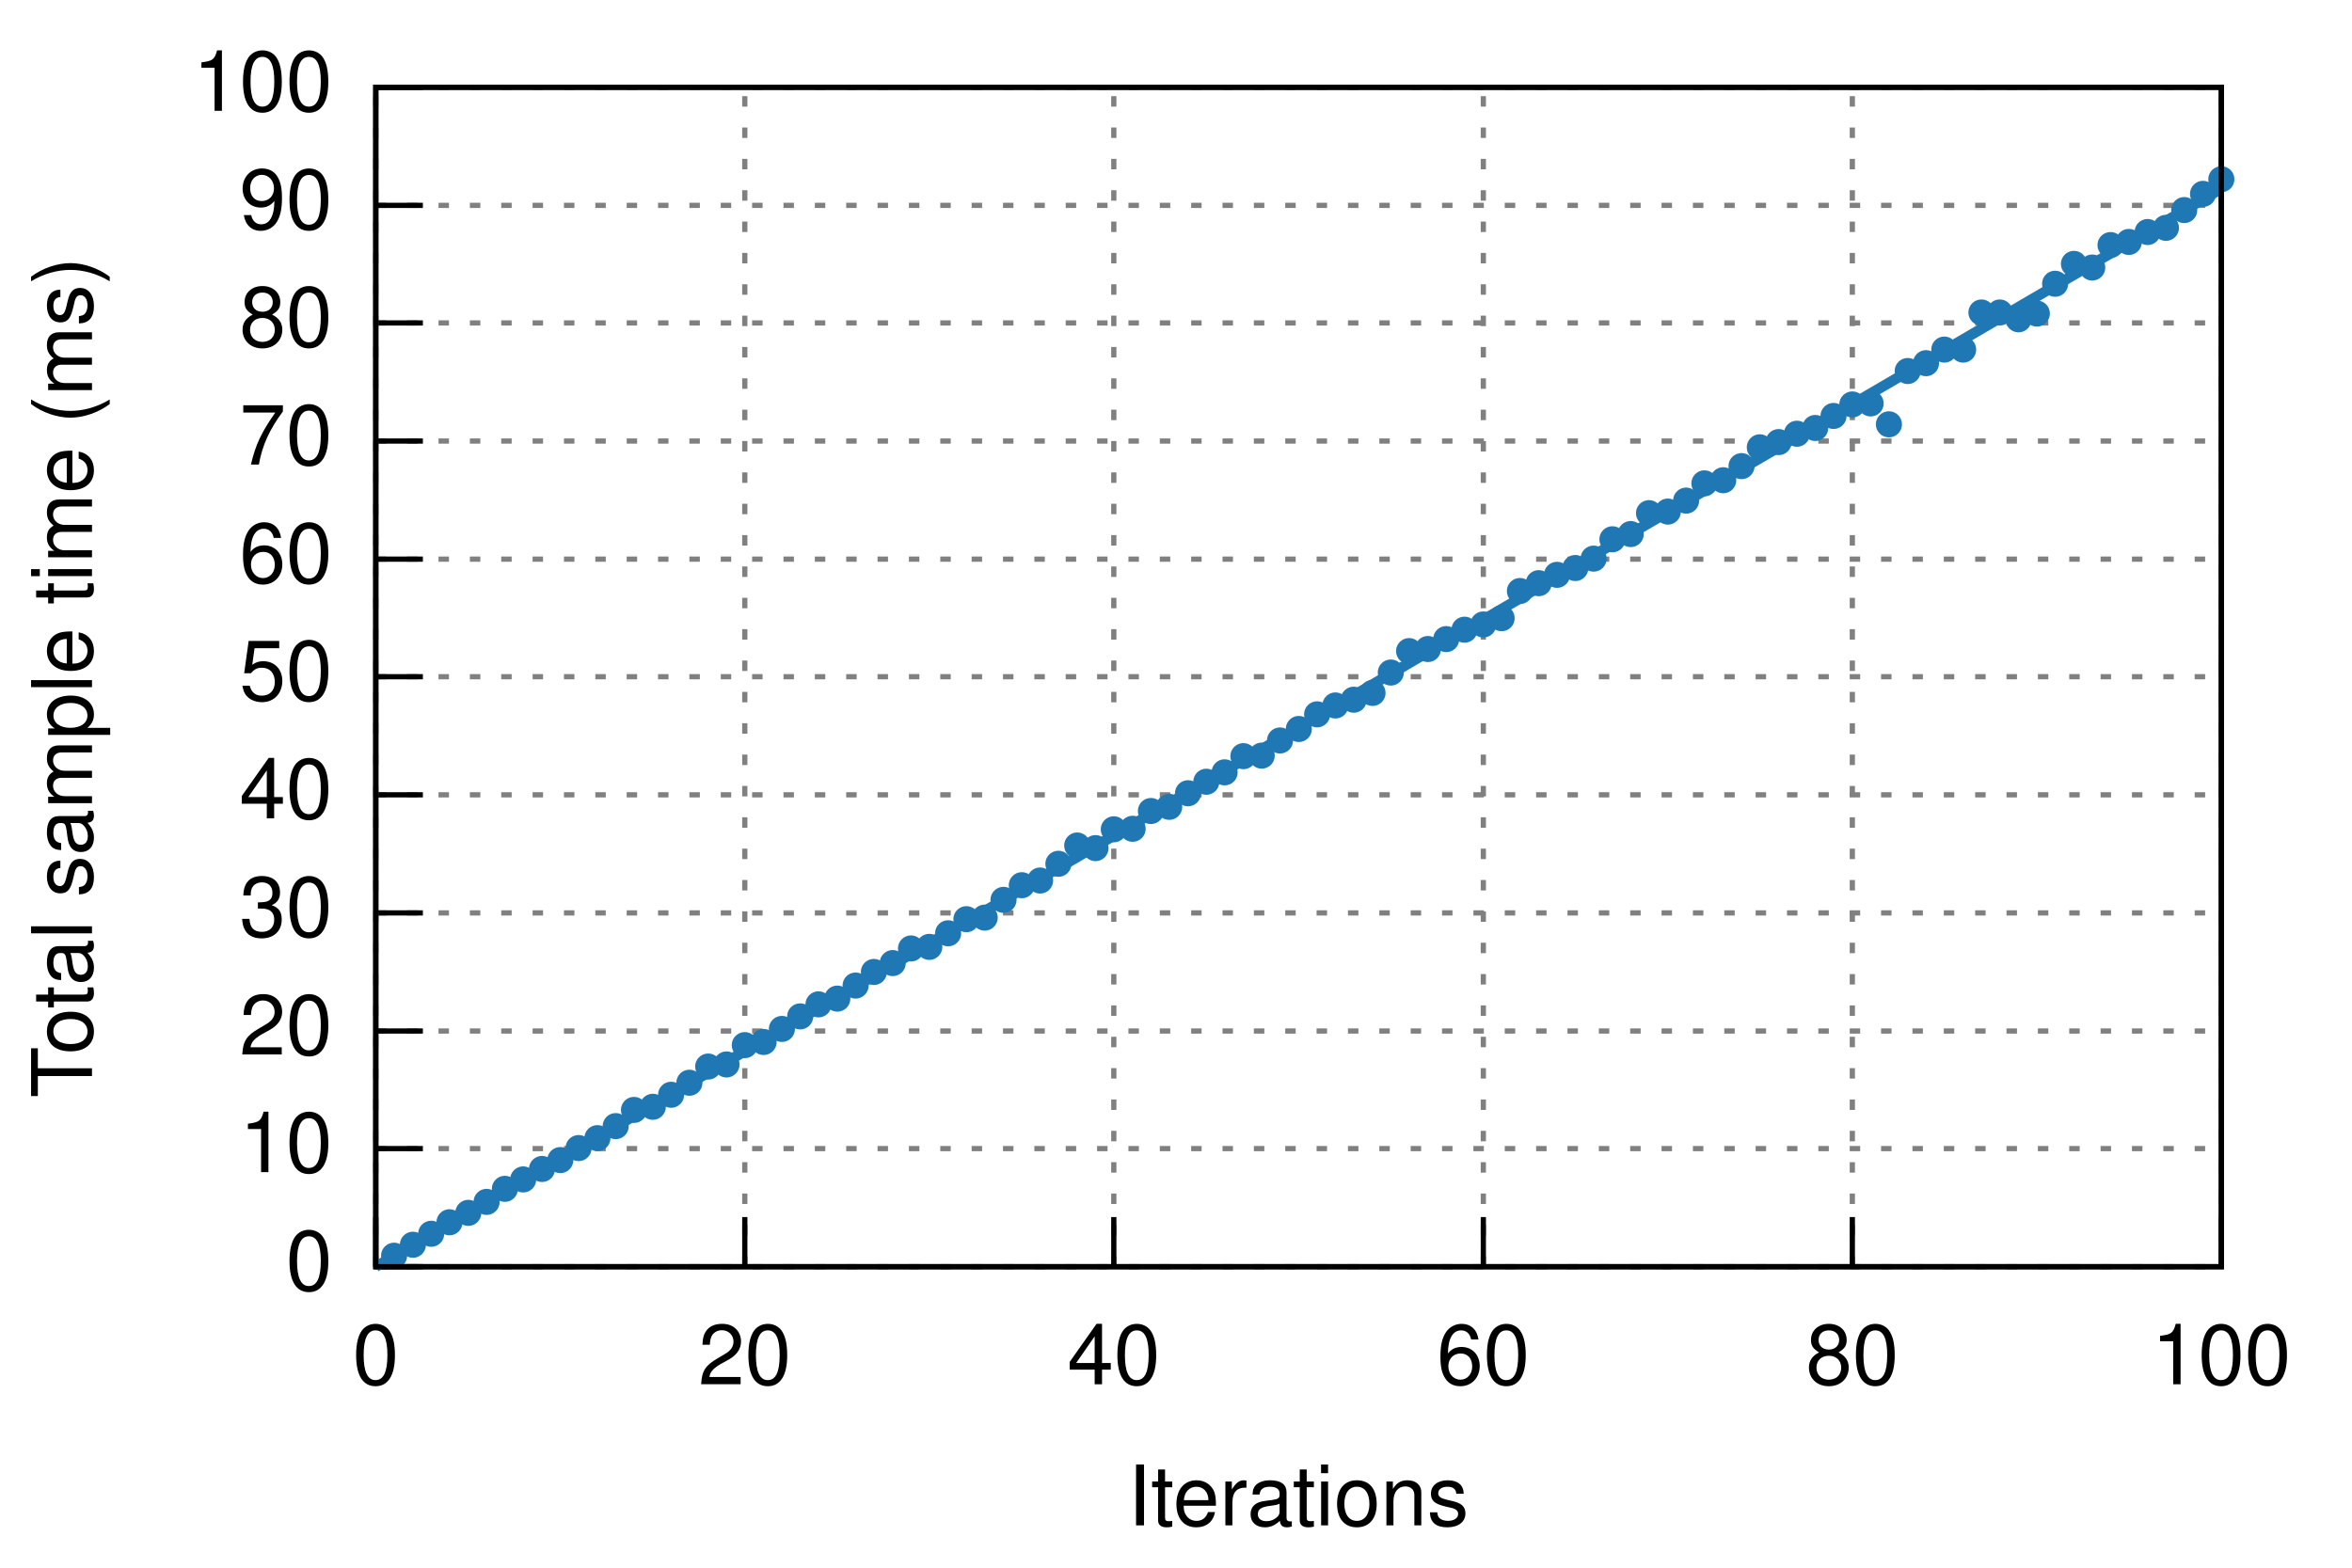
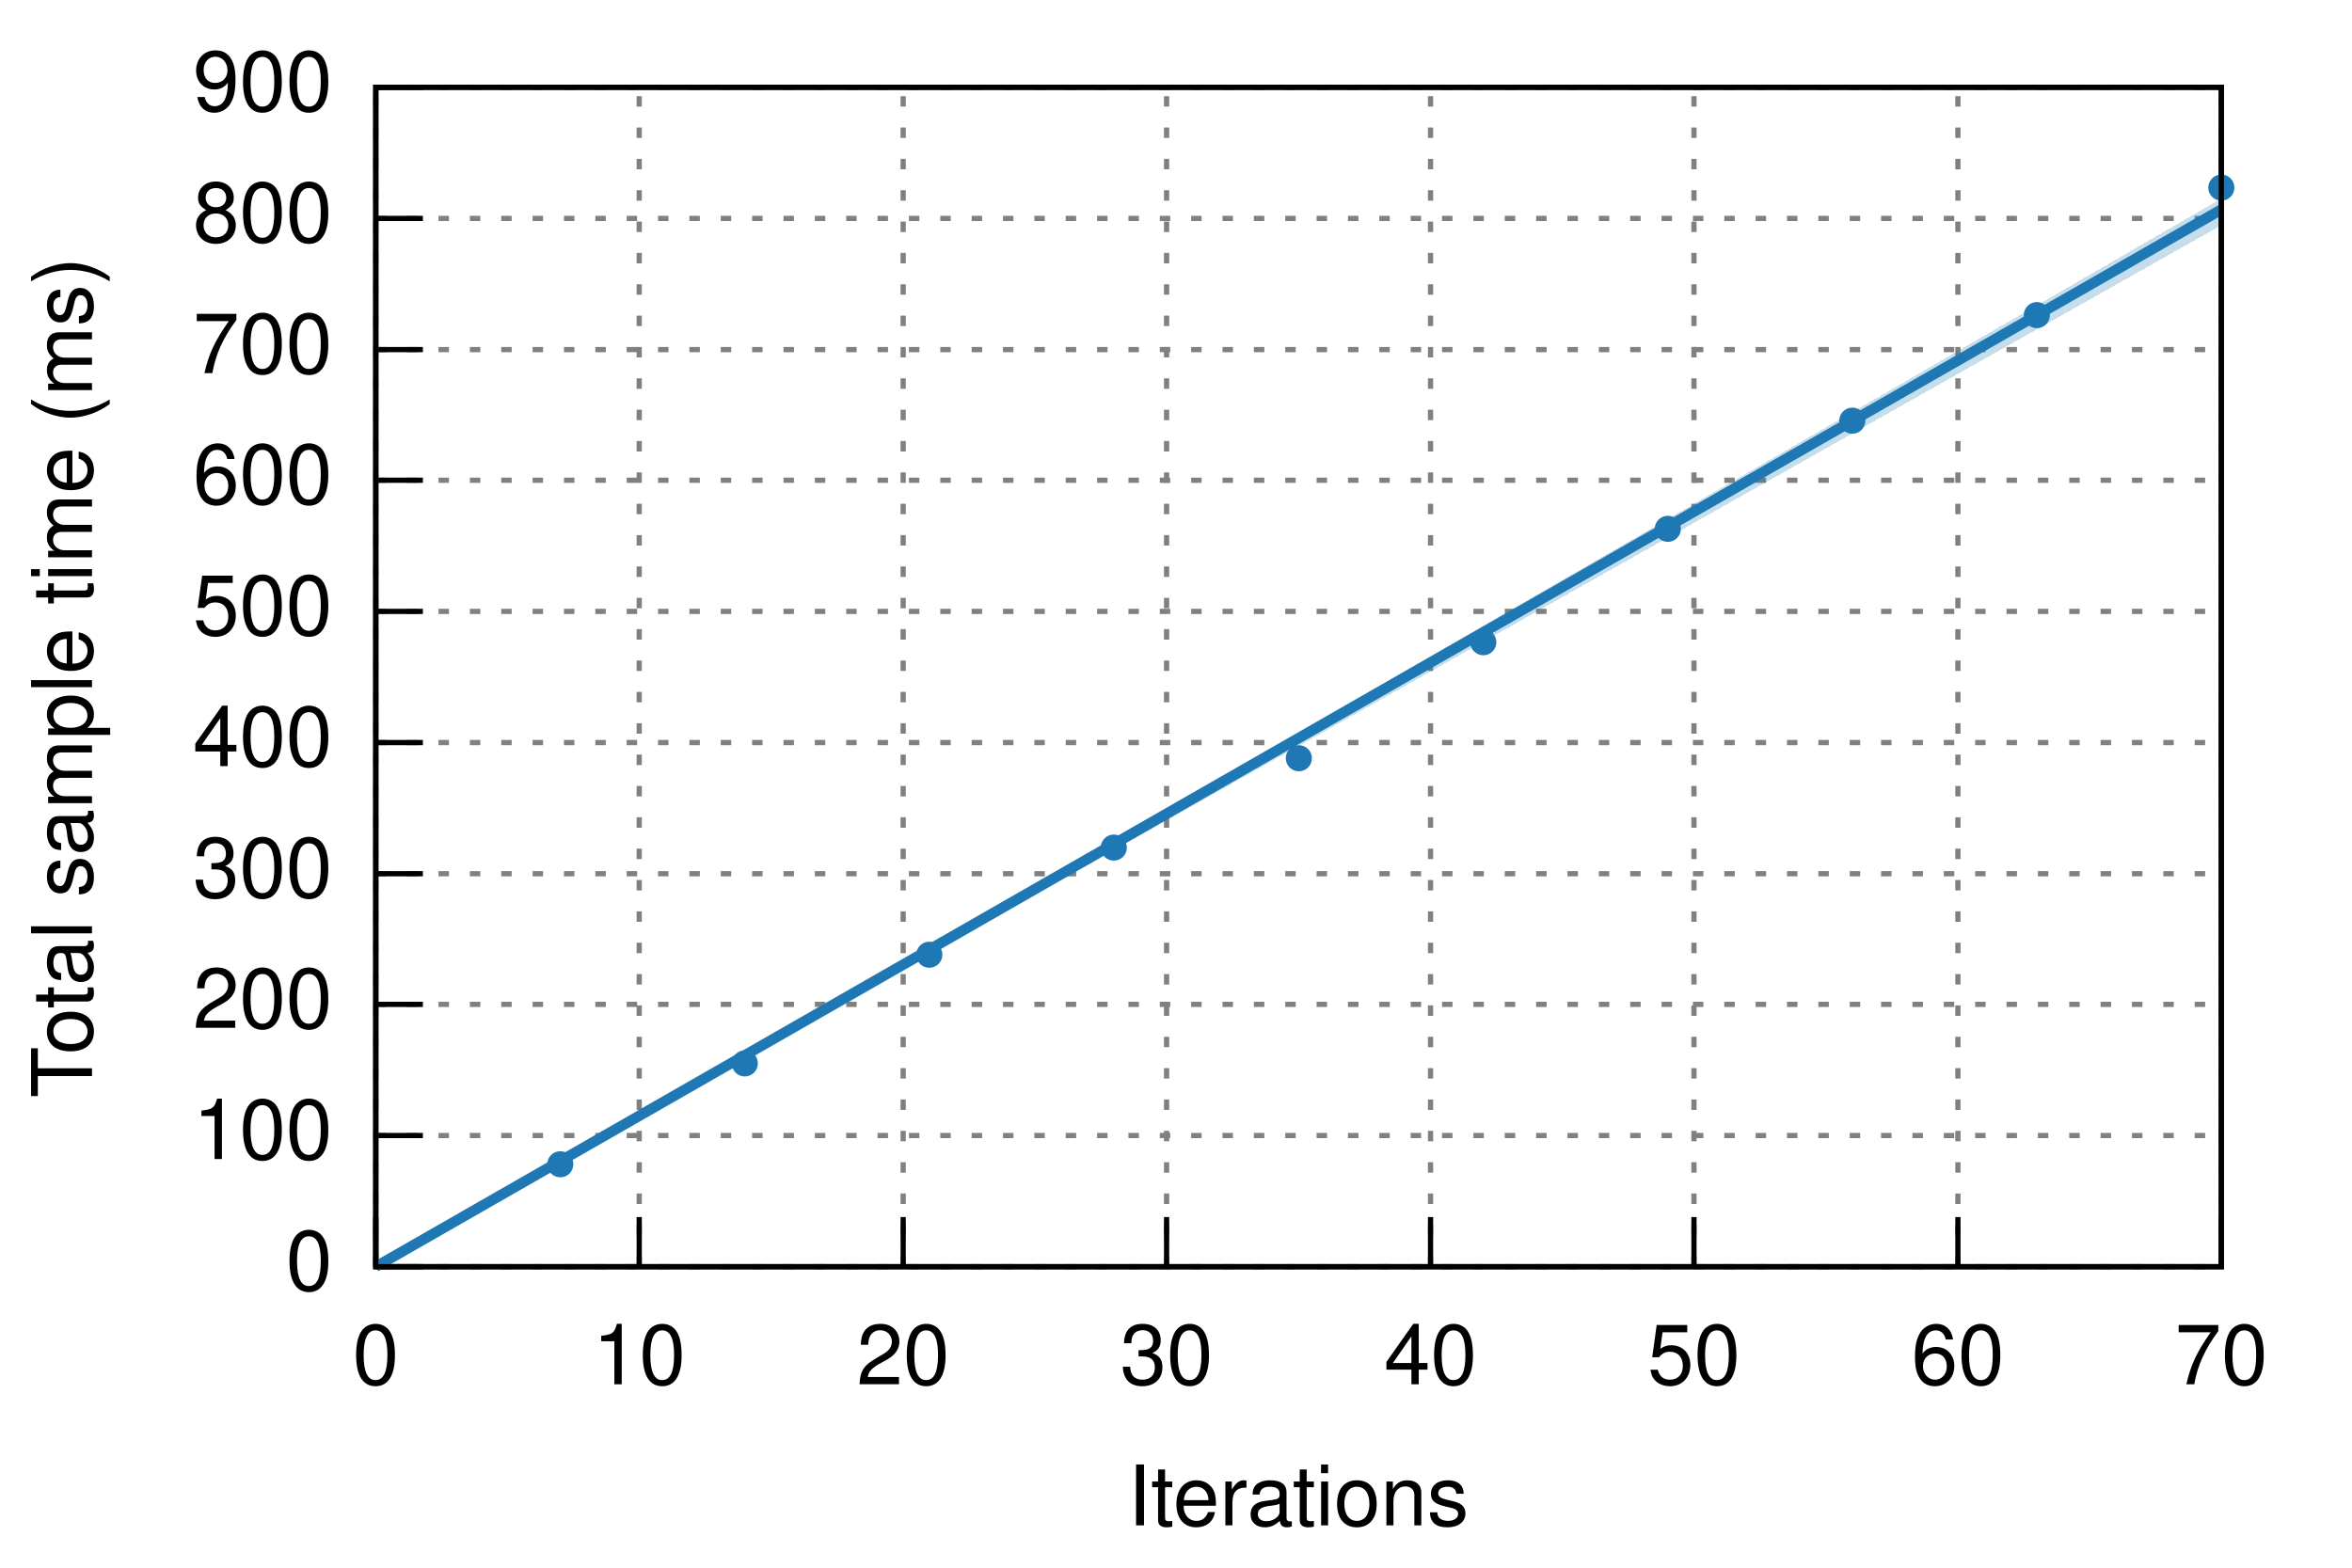
<svg xmlns="http://www.w3.org/2000/svg" xmlns:xlink="http://www.w3.org/1999/xlink" viewBox="0 0 450 300">
  <g id="gnuplot_canvas">
    <rect x="0" y="0" width="450" height="300" fill="none" />
    <defs>
      <circle id="gpDot" r="0.5" stroke-width="0.5" />
      <path id="gpPt0" stroke-width="0.222" stroke="currentColor" d="M-1,0 h2 M0,-1 v2" />
      <path id="gpPt1" stroke-width="0.222" stroke="currentColor" d="M-1,-1 L1,1 M1,-1 L-1,1" />
      <path id="gpPt2" stroke-width="0.222" stroke="currentColor" d="M-1,0 L1,0 M0,-1 L0,1 M-1,-1 L1,1 M-1,1 L1,-1" />
      <rect id="gpPt3" stroke-width="0.222" stroke="currentColor" x="-1" y="-1" width="2" height="2" />
      <rect id="gpPt4" stroke-width="0.222" stroke="currentColor" fill="currentColor" x="-1" y="-1" width="2" height="2" />
      <circle id="gpPt5" stroke-width="0.222" stroke="currentColor" cx="0" cy="0" r="1" />
      <use xlink:href="#gpPt5" id="gpPt6" fill="currentColor" stroke="none" />
      <path id="gpPt7" stroke-width="0.222" stroke="currentColor" d="M0,-1.33 L-1.33,0.67 L1.33,0.67 z" />
      <use xlink:href="#gpPt7" id="gpPt8" fill="currentColor" stroke="none" />
      <use xlink:href="#gpPt7" id="gpPt9" stroke="currentColor" transform="rotate(180)" />
      <use xlink:href="#gpPt9" id="gpPt10" fill="currentColor" stroke="none" />
      <use xlink:href="#gpPt3" id="gpPt11" stroke="currentColor" transform="rotate(45)" />
      <use xlink:href="#gpPt11" id="gpPt12" fill="currentColor" stroke="none" />
    </defs>
    <g style="fill:none; color:white; stroke:currentColor; stroke-width:1.00; stroke-linecap:butt; stroke-linejoin:miter">
</g>
    <g style="fill:none; color:black; stroke:currentColor; stroke-width:1.00; stroke-linecap:butt; stroke-linejoin:miter">
</g>
    <g style="fill:none; color:gray; stroke:currentColor; stroke-width:1.00; stroke-linecap:butt; stroke-linejoin:miter">
      <path stroke="gray" stroke-dasharray=" 2,4" class="gridline" d="M71.9,242.4 L425.0,242.4  h0.01" />
    </g>
    <g style="fill:none; color:black; stroke:currentColor; stroke-width:1.00; stroke-linecap:butt; stroke-linejoin:miter">
      <path stroke="black" d="M71.9,242.4 L80.9,242.4  h0.01" />
      <g transform="translate(63.6,246.9)" style="stroke:none; fill:black; font-family:Helvetica; font-size:12.00pt; text-anchor:end">
        <text> 0</text>
      </g>
    </g>
    <g style="fill:none; color:gray; stroke:currentColor; stroke-width:1.00; stroke-linecap:butt; stroke-linejoin:miter">
-       <path stroke="gray" stroke-dasharray=" 2,4" class="gridline" d="M71.9,219.8 L425.0,219.8  h0.01" />
-     </g>
-     <g style="fill:none; color:black; stroke:currentColor; stroke-width:1.00; stroke-linecap:butt; stroke-linejoin:miter">
-       <path stroke="black" d="M71.9,219.8 L80.9,219.8  h0.01" />
-       <g transform="translate(63.6,224.3)" style="stroke:none; fill:black; font-family:Helvetica; font-size:12.00pt; text-anchor:end">
-         <text> 10</text>
-       </g>
-     </g>
-     <g style="fill:none; color:gray; stroke:currentColor; stroke-width:1.00; stroke-linecap:butt; stroke-linejoin:miter">
-       <path stroke="gray" stroke-dasharray=" 2,4" class="gridline" d="M71.9,197.3 L425.0,197.3  h0.01" />
-     </g>
-     <g style="fill:none; color:black; stroke:currentColor; stroke-width:1.00; stroke-linecap:butt; stroke-linejoin:miter">
-       <path stroke="black" d="M71.9,197.3 L80.9,197.3  h0.01" />
-       <g transform="translate(63.6,201.8)" style="stroke:none; fill:black; font-family:Helvetica; font-size:12.00pt; text-anchor:end">
-         <text> 20</text>
-       </g>
-     </g>
-     <g style="fill:none; color:gray; stroke:currentColor; stroke-width:1.00; stroke-linecap:butt; stroke-linejoin:miter">
-       <path stroke="gray" stroke-dasharray=" 2,4" class="gridline" d="M71.9,174.7 L425.0,174.7  h0.01" />
-     </g>
-     <g style="fill:none; color:black; stroke:currentColor; stroke-width:1.00; stroke-linecap:butt; stroke-linejoin:miter">
-       <path stroke="black" d="M71.9,174.7 L80.9,174.7  h0.01" />
-       <g transform="translate(63.6,179.2)" style="stroke:none; fill:black; font-family:Helvetica; font-size:12.00pt; text-anchor:end">
-         <text> 30</text>
-       </g>
-     </g>
-     <g style="fill:none; color:gray; stroke:currentColor; stroke-width:1.00; stroke-linecap:butt; stroke-linejoin:miter">
-       <path stroke="gray" stroke-dasharray=" 2,4" class="gridline" d="M71.9,152.1 L425.0,152.1  h0.01" />
-     </g>
-     <g style="fill:none; color:black; stroke:currentColor; stroke-width:1.00; stroke-linecap:butt; stroke-linejoin:miter">
-       <path stroke="black" d="M71.9,152.1 L80.9,152.1  h0.01" />
-       <g transform="translate(63.6,156.6)" style="stroke:none; fill:black; font-family:Helvetica; font-size:12.00pt; text-anchor:end">
-         <text> 40</text>
-       </g>
-     </g>
-     <g style="fill:none; color:gray; stroke:currentColor; stroke-width:1.00; stroke-linecap:butt; stroke-linejoin:miter">
-       <path stroke="gray" stroke-dasharray=" 2,4" class="gridline" d="M71.9,129.5 L425.0,129.5  h0.01" />
-     </g>
-     <g style="fill:none; color:black; stroke:currentColor; stroke-width:1.00; stroke-linecap:butt; stroke-linejoin:miter">
-       <path stroke="black" d="M71.9,129.5 L80.9,129.5  h0.01" />
-       <g transform="translate(63.6,134.0)" style="stroke:none; fill:black; font-family:Helvetica; font-size:12.00pt; text-anchor:end">
-         <text> 50</text>
-       </g>
-     </g>
-     <g style="fill:none; color:gray; stroke:currentColor; stroke-width:1.00; stroke-linecap:butt; stroke-linejoin:miter">
-       <path stroke="gray" stroke-dasharray=" 2,4" class="gridline" d="M71.9,107.0 L425.0,107.0  h0.01" />
-     </g>
-     <g style="fill:none; color:black; stroke:currentColor; stroke-width:1.00; stroke-linecap:butt; stroke-linejoin:miter">
-       <path stroke="black" d="M71.9,107.0 L80.9,107.0  h0.01" />
-       <g transform="translate(63.6,111.5)" style="stroke:none; fill:black; font-family:Helvetica; font-size:12.00pt; text-anchor:end">
-         <text> 60</text>
-       </g>
-     </g>
-     <g style="fill:none; color:gray; stroke:currentColor; stroke-width:1.00; stroke-linecap:butt; stroke-linejoin:miter">
-       <path stroke="gray" stroke-dasharray=" 2,4" class="gridline" d="M71.9,84.4 L425.0,84.4  h0.01" />
-     </g>
-     <g style="fill:none; color:black; stroke:currentColor; stroke-width:1.00; stroke-linecap:butt; stroke-linejoin:miter">
-       <path stroke="black" d="M71.9,84.4 L80.9,84.4  h0.01" />
-       <g transform="translate(63.6,88.9)" style="stroke:none; fill:black; font-family:Helvetica; font-size:12.00pt; text-anchor:end">
-         <text> 70</text>
-       </g>
-     </g>
-     <g style="fill:none; color:gray; stroke:currentColor; stroke-width:1.00; stroke-linecap:butt; stroke-linejoin:miter">
-       <path stroke="gray" stroke-dasharray=" 2,4" class="gridline" d="M71.9,61.8 L425.0,61.8  h0.01" />
-     </g>
-     <g style="fill:none; color:black; stroke:currentColor; stroke-width:1.00; stroke-linecap:butt; stroke-linejoin:miter">
-       <path stroke="black" d="M71.9,61.8 L80.9,61.8  h0.01" />
-       <g transform="translate(63.6,66.3)" style="stroke:none; fill:black; font-family:Helvetica; font-size:12.00pt; text-anchor:end">
-         <text> 80</text>
-       </g>
-     </g>
-     <g style="fill:none; color:gray; stroke:currentColor; stroke-width:1.00; stroke-linecap:butt; stroke-linejoin:miter">
-       <path stroke="gray" stroke-dasharray=" 2,4" class="gridline" d="M71.9,39.3 L425.0,39.3  h0.01" />
-     </g>
-     <g style="fill:none; color:black; stroke:currentColor; stroke-width:1.00; stroke-linecap:butt; stroke-linejoin:miter">
-       <path stroke="black" d="M71.9,39.3 L80.9,39.3  h0.01" />
-       <g transform="translate(63.6,43.8)" style="stroke:none; fill:black; font-family:Helvetica; font-size:12.00pt; text-anchor:end">
-         <text> 90</text>
+       <path stroke="gray" stroke-dasharray=" 2,4" class="gridline" d="M71.9,217.3 L425.0,217.3  h0.01" />
+     </g>
+     <g style="fill:none; color:black; stroke:currentColor; stroke-width:1.00; stroke-linecap:butt; stroke-linejoin:miter">
+       <path stroke="black" d="M71.9,217.3 L80.9,217.3  h0.01" />
+       <g transform="translate(63.6,221.8)" style="stroke:none; fill:black; font-family:Helvetica; font-size:12.00pt; text-anchor:end">
+         <text> 100</text>
+       </g>
+     </g>
+     <g style="fill:none; color:gray; stroke:currentColor; stroke-width:1.00; stroke-linecap:butt; stroke-linejoin:miter">
+       <path stroke="gray" stroke-dasharray=" 2,4" class="gridline" d="M71.9,192.2 L425.0,192.2  h0.01" />
+     </g>
+     <g style="fill:none; color:black; stroke:currentColor; stroke-width:1.00; stroke-linecap:butt; stroke-linejoin:miter">
+       <path stroke="black" d="M71.9,192.2 L80.9,192.2  h0.01" />
+       <g transform="translate(63.6,196.7)" style="stroke:none; fill:black; font-family:Helvetica; font-size:12.00pt; text-anchor:end">
+         <text> 200</text>
+       </g>
+     </g>
+     <g style="fill:none; color:gray; stroke:currentColor; stroke-width:1.00; stroke-linecap:butt; stroke-linejoin:miter">
+       <path stroke="gray" stroke-dasharray=" 2,4" class="gridline" d="M71.9,167.2 L425.0,167.2  h0.01" />
+     </g>
+     <g style="fill:none; color:black; stroke:currentColor; stroke-width:1.00; stroke-linecap:butt; stroke-linejoin:miter">
+       <path stroke="black" d="M71.9,167.2 L80.9,167.2  h0.01" />
+       <g transform="translate(63.6,171.7)" style="stroke:none; fill:black; font-family:Helvetica; font-size:12.00pt; text-anchor:end">
+         <text> 300</text>
+       </g>
+     </g>
+     <g style="fill:none; color:gray; stroke:currentColor; stroke-width:1.00; stroke-linecap:butt; stroke-linejoin:miter">
+       <path stroke="gray" stroke-dasharray=" 2,4" class="gridline" d="M71.9,142.1 L425.0,142.1  h0.01" />
+     </g>
+     <g style="fill:none; color:black; stroke:currentColor; stroke-width:1.00; stroke-linecap:butt; stroke-linejoin:miter">
+       <path stroke="black" d="M71.9,142.1 L80.9,142.1  h0.01" />
+       <g transform="translate(63.6,146.6)" style="stroke:none; fill:black; font-family:Helvetica; font-size:12.00pt; text-anchor:end">
+         <text> 400</text>
+       </g>
+     </g>
+     <g style="fill:none; color:gray; stroke:currentColor; stroke-width:1.00; stroke-linecap:butt; stroke-linejoin:miter">
+       <path stroke="gray" stroke-dasharray=" 2,4" class="gridline" d="M71.9,117.0 L425.0,117.0  h0.01" />
+     </g>
+     <g style="fill:none; color:black; stroke:currentColor; stroke-width:1.00; stroke-linecap:butt; stroke-linejoin:miter">
+       <path stroke="black" d="M71.9,117.0 L80.9,117.0  h0.01" />
+       <g transform="translate(63.6,121.5)" style="stroke:none; fill:black; font-family:Helvetica; font-size:12.00pt; text-anchor:end">
+         <text> 500</text>
+       </g>
+     </g>
+     <g style="fill:none; color:gray; stroke:currentColor; stroke-width:1.00; stroke-linecap:butt; stroke-linejoin:miter">
+       <path stroke="gray" stroke-dasharray=" 2,4" class="gridline" d="M71.9,91.9 L425.0,91.9  h0.01" />
+     </g>
+     <g style="fill:none; color:black; stroke:currentColor; stroke-width:1.00; stroke-linecap:butt; stroke-linejoin:miter">
+       <path stroke="black" d="M71.9,91.9 L80.9,91.9  h0.01" />
+       <g transform="translate(63.6,96.4)" style="stroke:none; fill:black; font-family:Helvetica; font-size:12.00pt; text-anchor:end">
+         <text> 600</text>
+       </g>
+     </g>
+     <g style="fill:none; color:gray; stroke:currentColor; stroke-width:1.00; stroke-linecap:butt; stroke-linejoin:miter">
+       <path stroke="gray" stroke-dasharray=" 2,4" class="gridline" d="M71.9,66.9 L425.0,66.9  h0.01" />
+     </g>
+     <g style="fill:none; color:black; stroke:currentColor; stroke-width:1.00; stroke-linecap:butt; stroke-linejoin:miter">
+       <path stroke="black" d="M71.9,66.9 L80.9,66.9  h0.01" />
+       <g transform="translate(63.6,71.4)" style="stroke:none; fill:black; font-family:Helvetica; font-size:12.00pt; text-anchor:end">
+         <text> 700</text>
+       </g>
+     </g>
+     <g style="fill:none; color:gray; stroke:currentColor; stroke-width:1.00; stroke-linecap:butt; stroke-linejoin:miter">
+       <path stroke="gray" stroke-dasharray=" 2,4" class="gridline" d="M71.9,41.8 L425.0,41.8  h0.01" />
+     </g>
+     <g style="fill:none; color:black; stroke:currentColor; stroke-width:1.00; stroke-linecap:butt; stroke-linejoin:miter">
+       <path stroke="black" d="M71.9,41.8 L80.9,41.8  h0.01" />
+       <g transform="translate(63.6,46.3)" style="stroke:none; fill:black; font-family:Helvetica; font-size:12.00pt; text-anchor:end">
+         <text> 800</text>
      </g>
    </g>
    <g style="fill:none; color:gray; stroke:currentColor; stroke-width:1.00; stroke-linecap:butt; stroke-linejoin:miter">
      <path stroke="gray" stroke-dasharray=" 2,4" class="gridline" d="M71.9,16.7 L425.0,16.7  h0.01" />
    </g>
    <g style="fill:none; color:black; stroke:currentColor; stroke-width:1.00; stroke-linecap:butt; stroke-linejoin:miter">
      <path stroke="black" d="M71.9,16.7 L80.9,16.7  h0.01" />
      <g transform="translate(63.6,21.2)" style="stroke:none; fill:black; font-family:Helvetica; font-size:12.00pt; text-anchor:end">
-         <text> 100</text>
+         <text> 900</text>
      </g>
    </g>
    <g style="fill:none; color:gray; stroke:currentColor; stroke-width:1.00; stroke-linecap:butt; stroke-linejoin:miter">
      <path stroke="gray" stroke-dasharray=" 2,4" class="gridline" d="M71.9,242.4 L71.9,16.7  h0.01" />
    </g>
    <g style="fill:none; color:black; stroke:currentColor; stroke-width:1.00; stroke-linecap:butt; stroke-linejoin:miter">
      <path stroke="black" d="M71.9,242.4 L71.9,233.4  h0.01" />
      <g transform="translate(71.9,264.9)" style="stroke:none; fill:black; font-family:Helvetica; font-size:12.00pt; text-anchor:middle">
        <text> 0</text>
      </g>
    </g>
    <g style="fill:none; color:gray; stroke:currentColor; stroke-width:1.00; stroke-linecap:butt; stroke-linejoin:miter">
-       <path stroke="gray" stroke-dasharray=" 2,4" class="gridline" d="M142.5,242.4 L142.5,16.7  h0.01" />
-     </g>
-     <g style="fill:none; color:black; stroke:currentColor; stroke-width:1.00; stroke-linecap:butt; stroke-linejoin:miter">
-       <path stroke="black" d="M142.5,242.4 L142.5,233.4  h0.01" />
-       <g transform="translate(142.5,264.9)" style="stroke:none; fill:black; font-family:Helvetica; font-size:12.00pt; text-anchor:middle">
+       <path stroke="gray" stroke-dasharray=" 2,4" class="gridline" d="M122.3,242.4 L122.3,16.7  h0.01" />
+     </g>
+     <g style="fill:none; color:black; stroke:currentColor; stroke-width:1.00; stroke-linecap:butt; stroke-linejoin:miter">
+       <path stroke="black" d="M122.3,242.4 L122.3,233.4  h0.01" />
+       <g transform="translate(122.3,264.9)" style="stroke:none; fill:black; font-family:Helvetica; font-size:12.00pt; text-anchor:middle">
+         <text> 10</text>
+       </g>
+     </g>
+     <g style="fill:none; color:gray; stroke:currentColor; stroke-width:1.00; stroke-linecap:butt; stroke-linejoin:miter">
+       <path stroke="gray" stroke-dasharray=" 2,4" class="gridline" d="M172.8,242.4 L172.8,16.7  h0.01" />
+     </g>
+     <g style="fill:none; color:black; stroke:currentColor; stroke-width:1.00; stroke-linecap:butt; stroke-linejoin:miter">
+       <path stroke="black" d="M172.8,242.4 L172.8,233.4  h0.01" />
+       <g transform="translate(172.8,264.9)" style="stroke:none; fill:black; font-family:Helvetica; font-size:12.00pt; text-anchor:middle">
        <text> 20</text>
      </g>
    </g>
    <g style="fill:none; color:gray; stroke:currentColor; stroke-width:1.00; stroke-linecap:butt; stroke-linejoin:miter">
-       <path stroke="gray" stroke-dasharray=" 2,4" class="gridline" d="M213.1,242.4 L213.1,16.7  h0.01" />
-     </g>
-     <g style="fill:none; color:black; stroke:currentColor; stroke-width:1.00; stroke-linecap:butt; stroke-linejoin:miter">
-       <path stroke="black" d="M213.1,242.4 L213.1,233.4  h0.01" />
-       <g transform="translate(213.1,264.9)" style="stroke:none; fill:black; font-family:Helvetica; font-size:12.00pt; text-anchor:middle">
+       <path stroke="gray" stroke-dasharray=" 2,4" class="gridline" d="M223.2,242.4 L223.2,16.7  h0.01" />
+     </g>
+     <g style="fill:none; color:black; stroke:currentColor; stroke-width:1.00; stroke-linecap:butt; stroke-linejoin:miter">
+       <path stroke="black" d="M223.2,242.4 L223.2,233.4  h0.01" />
+       <g transform="translate(223.2,264.9)" style="stroke:none; fill:black; font-family:Helvetica; font-size:12.00pt; text-anchor:middle">
+         <text> 30</text>
+       </g>
+     </g>
+     <g style="fill:none; color:gray; stroke:currentColor; stroke-width:1.00; stroke-linecap:butt; stroke-linejoin:miter">
+       <path stroke="gray" stroke-dasharray=" 2,4" class="gridline" d="M273.7,242.4 L273.7,16.7  h0.01" />
+     </g>
+     <g style="fill:none; color:black; stroke:currentColor; stroke-width:1.00; stroke-linecap:butt; stroke-linejoin:miter">
+       <path stroke="black" d="M273.7,242.4 L273.7,233.4  h0.01" />
+       <g transform="translate(273.7,264.9)" style="stroke:none; fill:black; font-family:Helvetica; font-size:12.00pt; text-anchor:middle">
        <text> 40</text>
      </g>
    </g>
    <g style="fill:none; color:gray; stroke:currentColor; stroke-width:1.00; stroke-linecap:butt; stroke-linejoin:miter">
-       <path stroke="gray" stroke-dasharray=" 2,4" class="gridline" d="M283.8,242.4 L283.8,16.7  h0.01" />
-     </g>
-     <g style="fill:none; color:black; stroke:currentColor; stroke-width:1.00; stroke-linecap:butt; stroke-linejoin:miter">
-       <path stroke="black" d="M283.8,242.4 L283.8,233.4  h0.01" />
-       <g transform="translate(283.8,264.9)" style="stroke:none; fill:black; font-family:Helvetica; font-size:12.00pt; text-anchor:middle">
+       <path stroke="gray" stroke-dasharray=" 2,4" class="gridline" d="M324.1,242.4 L324.1,16.7  h0.01" />
+     </g>
+     <g style="fill:none; color:black; stroke:currentColor; stroke-width:1.00; stroke-linecap:butt; stroke-linejoin:miter">
+       <path stroke="black" d="M324.1,242.4 L324.1,233.4  h0.01" />
+       <g transform="translate(324.1,264.9)" style="stroke:none; fill:black; font-family:Helvetica; font-size:12.00pt; text-anchor:middle">
+         <text> 50</text>
+       </g>
+     </g>
+     <g style="fill:none; color:gray; stroke:currentColor; stroke-width:1.00; stroke-linecap:butt; stroke-linejoin:miter">
+       <path stroke="gray" stroke-dasharray=" 2,4" class="gridline" d="M374.6,242.4 L374.6,16.7  h0.01" />
+     </g>
+     <g style="fill:none; color:black; stroke:currentColor; stroke-width:1.00; stroke-linecap:butt; stroke-linejoin:miter">
+       <path stroke="black" d="M374.6,242.4 L374.6,233.4  h0.01" />
+       <g transform="translate(374.6,264.9)" style="stroke:none; fill:black; font-family:Helvetica; font-size:12.00pt; text-anchor:middle">
        <text> 60</text>
-       </g>
-     </g>
-     <g style="fill:none; color:gray; stroke:currentColor; stroke-width:1.00; stroke-linecap:butt; stroke-linejoin:miter">
-       <path stroke="gray" stroke-dasharray=" 2,4" class="gridline" d="M354.4,242.4 L354.4,16.7  h0.01" />
-     </g>
-     <g style="fill:none; color:black; stroke:currentColor; stroke-width:1.00; stroke-linecap:butt; stroke-linejoin:miter">
-       <path stroke="black" d="M354.4,242.4 L354.4,233.4  h0.01" />
-       <g transform="translate(354.4,264.9)" style="stroke:none; fill:black; font-family:Helvetica; font-size:12.00pt; text-anchor:middle">
-         <text> 80</text>
      </g>
    </g>
    <g style="fill:none; color:gray; stroke:currentColor; stroke-width:1.00; stroke-linecap:butt; stroke-linejoin:miter">
      <path stroke="gray" stroke-dasharray=" 2,4" class="gridline" d="M425.0,242.4 L425.0,16.7  h0.01" />
    </g>
    <g style="fill:none; color:black; stroke:currentColor; stroke-width:1.00; stroke-linecap:butt; stroke-linejoin:miter">
      <path stroke="black" d="M425.0,242.4 L425.0,233.4  h0.01" />
      <g transform="translate(425.0,264.9)" style="stroke:none; fill:black; font-family:Helvetica; font-size:12.00pt; text-anchor:middle">
-         <text> 100</text>
+         <text> 70</text>
      </g>
      <path stroke="black" d="M71.9,16.7 L71.9,242.4 L425.0,242.4 L425.0,16.7 L71.9,16.7 Z  h0.01" />
      <g transform="translate(17.6,129.6) rotate(270)" style="stroke:none; fill:black; font-family:Helvetica; font-size:12.00pt; text-anchor:middle">
        <text>Total sample time (ms)</text>
      </g>
      <g transform="translate(248.4,291.9)" style="stroke:none; fill:black; font-family:Helvetica; font-size:12.00pt; text-anchor:middle">
        <text>Iterations</text>
      </g>
    </g>
    <g id="gnuplot_plot_1">
      <g style="fill:none; color:red; stroke:currentColor; stroke-width:1.00; stroke-linecap:butt; stroke-linejoin:miter">
-         <use xlink:href="#gpPt6" transform="translate(75.4,240.3) scale(2.25)" color="rgb( 31, 120, 180)" />
-         <use xlink:href="#gpPt6" transform="translate(79.0,238.2) scale(2.25)" color="rgb( 31, 120, 180)" />
-         <use xlink:href="#gpPt6" transform="translate(82.5,236.1) scale(2.25)" color="rgb( 31, 120, 180)" />
-         <use xlink:href="#gpPt6" transform="translate(86.0,233.9) scale(2.25)" color="rgb( 31, 120, 180)" />
-         <use xlink:href="#gpPt6" transform="translate(89.6,232.1) scale(2.25)" color="rgb( 31, 120, 180)" />
-         <use xlink:href="#gpPt6" transform="translate(93.1,230.0) scale(2.25)" color="rgb( 31, 120, 180)" />
-         <use xlink:href="#gpPt6" transform="translate(96.6,227.5) scale(2.25)" color="rgb( 31, 120, 180)" />
-         <use xlink:href="#gpPt6" transform="translate(100.1,225.7) scale(2.25)" color="rgb( 31, 120, 180)" />
-         <use xlink:href="#gpPt6" transform="translate(103.7,223.7) scale(2.25)" color="rgb( 31, 120, 180)" />
-         <use xlink:href="#gpPt6" transform="translate(107.2,222.0) scale(2.25)" color="rgb( 31, 120, 180)" />
-         <use xlink:href="#gpPt6" transform="translate(110.7,219.7) scale(2.25)" color="rgb( 31, 120, 180)" />
-         <use xlink:href="#gpPt6" transform="translate(114.3,217.8) scale(2.25)" color="rgb( 31, 120, 180)" />
-         <use xlink:href="#gpPt6" transform="translate(117.8,215.5) scale(2.25)" color="rgb( 31, 120, 180)" />
-         <use xlink:href="#gpPt6" transform="translate(121.3,212.4) scale(2.25)" color="rgb( 31, 120, 180)" />
-         <use xlink:href="#gpPt6" transform="translate(124.9,211.8) scale(2.25)" color="rgb( 31, 120, 180)" />
-         <use xlink:href="#gpPt6" transform="translate(128.4,209.5) scale(2.25)" color="rgb( 31, 120, 180)" />
-         <use xlink:href="#gpPt6" transform="translate(131.9,207.2) scale(2.25)" color="rgb( 31, 120, 180)" />
-         <use xlink:href="#gpPt6" transform="translate(135.5,204.1) scale(2.25)" color="rgb( 31, 120, 180)" />
-         <use xlink:href="#gpPt6" transform="translate(139.0,203.7) scale(2.25)" color="rgb( 31, 120, 180)" />
-         <use xlink:href="#gpPt6" transform="translate(142.5,200.0) scale(2.25)" color="rgb( 31, 120, 180)" />
-         <use xlink:href="#gpPt6" transform="translate(146.1,199.4) scale(2.25)" color="rgb( 31, 120, 180)" />
-         <use xlink:href="#gpPt6" transform="translate(149.6,196.9) scale(2.25)" color="rgb( 31, 120, 180)" />
-         <use xlink:href="#gpPt6" transform="translate(153.1,194.5) scale(2.25)" color="rgb( 31, 120, 180)" />
-         <use xlink:href="#gpPt6" transform="translate(156.6,192.2) scale(2.25)" color="rgb( 31, 120, 180)" />
-         <use xlink:href="#gpPt6" transform="translate(160.2,191.1) scale(2.25)" color="rgb( 31, 120, 180)" />
-         <use xlink:href="#gpPt6" transform="translate(163.7,188.6) scale(2.25)" color="rgb( 31, 120, 180)" />
-         <use xlink:href="#gpPt6" transform="translate(167.2,186.0) scale(2.25)" color="rgb( 31, 120, 180)" />
-         <use xlink:href="#gpPt6" transform="translate(170.8,184.3) scale(2.25)" color="rgb( 31, 120, 180)" />
-         <use xlink:href="#gpPt6" transform="translate(174.3,181.5) scale(2.25)" color="rgb( 31, 120, 180)" />
-         <use xlink:href="#gpPt6" transform="translate(177.8,181.2) scale(2.25)" color="rgb( 31, 120, 180)" />
-         <use xlink:href="#gpPt6" transform="translate(181.4,178.6) scale(2.25)" color="rgb( 31, 120, 180)" />
-         <use xlink:href="#gpPt6" transform="translate(184.9,175.9) scale(2.25)" color="rgb( 31, 120, 180)" />
-         <use xlink:href="#gpPt6" transform="translate(188.4,175.6) scale(2.25)" color="rgb( 31, 120, 180)" />
-         <use xlink:href="#gpPt6" transform="translate(192.0,172.2) scale(2.25)" color="rgb( 31, 120, 180)" />
-         <use xlink:href="#gpPt6" transform="translate(195.5,169.4) scale(2.25)" color="rgb( 31, 120, 180)" />
-         <use xlink:href="#gpPt6" transform="translate(199.0,168.5) scale(2.25)" color="rgb( 31, 120, 180)" />
-         <use xlink:href="#gpPt6" transform="translate(202.5,165.3) scale(2.25)" color="rgb( 31, 120, 180)" />
-         <use xlink:href="#gpPt6" transform="translate(206.1,161.8) scale(2.25)" color="rgb( 31, 120, 180)" />
-         <use xlink:href="#gpPt6" transform="translate(209.6,162.3) scale(2.25)" color="rgb( 31, 120, 180)" />
-         <use xlink:href="#gpPt6" transform="translate(213.1,158.7) scale(2.25)" color="rgb( 31, 120, 180)" />
-         <use xlink:href="#gpPt6" transform="translate(216.7,158.6) scale(2.25)" color="rgb( 31, 120, 180)" />
-         <use xlink:href="#gpPt6" transform="translate(220.2,155.2) scale(2.25)" color="rgb( 31, 120, 180)" />
-         <use xlink:href="#gpPt6" transform="translate(223.7,154.4) scale(2.25)" color="rgb( 31, 120, 180)" />
-         <use xlink:href="#gpPt6" transform="translate(227.3,151.8) scale(2.25)" color="rgb( 31, 120, 180)" />
-         <use xlink:href="#gpPt6" transform="translate(230.8,149.6) scale(2.25)" color="rgb( 31, 120, 180)" />
-         <use xlink:href="#gpPt6" transform="translate(234.3,147.8) scale(2.25)" color="rgb( 31, 120, 180)" />
-         <use xlink:href="#gpPt6" transform="translate(237.9,144.7) scale(2.25)" color="rgb( 31, 120, 180)" />
-         <use xlink:href="#gpPt6" transform="translate(241.4,144.6) scale(2.25)" color="rgb( 31, 120, 180)" />
-         <use xlink:href="#gpPt6" transform="translate(244.9,141.7) scale(2.25)" color="rgb( 31, 120, 180)" />
-         <use xlink:href="#gpPt6" transform="translate(248.5,139.5) scale(2.25)" color="rgb( 31, 120, 180)" />
-         <use xlink:href="#gpPt6" transform="translate(252.0,136.7) scale(2.25)" color="rgb( 31, 120, 180)" />
-         <use xlink:href="#gpPt6" transform="translate(255.5,135.0) scale(2.25)" color="rgb( 31, 120, 180)" />
-         <use xlink:href="#gpPt6" transform="translate(259.0,133.9) scale(2.25)" color="rgb( 31, 120, 180)" />
-         <use xlink:href="#gpPt6" transform="translate(262.6,132.6) scale(2.25)" color="rgb( 31, 120, 180)" />
-         <use xlink:href="#gpPt6" transform="translate(266.1,128.7) scale(2.25)" color="rgb( 31, 120, 180)" />
-         <use xlink:href="#gpPt6" transform="translate(269.6,124.6) scale(2.25)" color="rgb( 31, 120, 180)" />
-         <use xlink:href="#gpPt6" transform="translate(273.2,124.2) scale(2.25)" color="rgb( 31, 120, 180)" />
-         <use xlink:href="#gpPt6" transform="translate(276.7,122.3) scale(2.25)" color="rgb( 31, 120, 180)" />
-         <use xlink:href="#gpPt6" transform="translate(280.2,120.5) scale(2.25)" color="rgb( 31, 120, 180)" />
-         <use xlink:href="#gpPt6" transform="translate(283.8,119.5) scale(2.25)" color="rgb( 31, 120, 180)" />
-         <use xlink:href="#gpPt6" transform="translate(287.3,118.3) scale(2.25)" color="rgb( 31, 120, 180)" />
-         <use xlink:href="#gpPt6" transform="translate(290.8,113.1) scale(2.25)" color="rgb( 31, 120, 180)" />
-         <use xlink:href="#gpPt6" transform="translate(294.4,111.6) scale(2.25)" color="rgb( 31, 120, 180)" />
-         <use xlink:href="#gpPt6" transform="translate(297.9,110.0) scale(2.25)" color="rgb( 31, 120, 180)" />
-         <use xlink:href="#gpPt6" transform="translate(301.4,108.7) scale(2.25)" color="rgb( 31, 120, 180)" />
-         <use xlink:href="#gpPt6" transform="translate(304.9,106.9) scale(2.25)" color="rgb( 31, 120, 180)" />
-         <use xlink:href="#gpPt6" transform="translate(308.5,103.2) scale(2.25)" color="rgb( 31, 120, 180)" />
-         <use xlink:href="#gpPt6" transform="translate(312.0,102.2) scale(2.25)" color="rgb( 31, 120, 180)" />
-         <use xlink:href="#gpPt6" transform="translate(315.5,98.2) scale(2.25)" color="rgb( 31, 120, 180)" />
-         <use xlink:href="#gpPt6" transform="translate(319.1,97.9) scale(2.25)" color="rgb( 31, 120, 180)" />
-         <use xlink:href="#gpPt6" transform="translate(322.6,95.8) scale(2.25)" color="rgb( 31, 120, 180)" />
-         <use xlink:href="#gpPt6" transform="translate(326.1,92.5) scale(2.25)" color="rgb( 31, 120, 180)" />
-         <use xlink:href="#gpPt6" transform="translate(329.7,91.9) scale(2.25)" color="rgb( 31, 120, 180)" />
-         <use xlink:href="#gpPt6" transform="translate(333.2,89.2) scale(2.25)" color="rgb( 31, 120, 180)" />
-         <use xlink:href="#gpPt6" transform="translate(336.7,85.6) scale(2.25)" color="rgb( 31, 120, 180)" />
-         <use xlink:href="#gpPt6" transform="translate(340.3,84.6) scale(2.25)" color="rgb( 31, 120, 180)" />
-         <use xlink:href="#gpPt6" transform="translate(343.8,83.0) scale(2.25)" color="rgb( 31, 120, 180)" />
-         <use xlink:href="#gpPt6" transform="translate(347.3,81.9) scale(2.25)" color="rgb( 31, 120, 180)" />
-         <use xlink:href="#gpPt6" transform="translate(350.8,79.6) scale(2.25)" color="rgb( 31, 120, 180)" />
-         <use xlink:href="#gpPt6" transform="translate(354.4,77.4) scale(2.25)" color="rgb( 31, 120, 180)" />
-         <use xlink:href="#gpPt6" transform="translate(357.9,77.2) scale(2.25)" color="rgb( 31, 120, 180)" />
-         <use xlink:href="#gpPt6" transform="translate(361.4,81.2) scale(2.25)" color="rgb( 31, 120, 180)" />
-         <use xlink:href="#gpPt6" transform="translate(365.0,71.0) scale(2.25)" color="rgb( 31, 120, 180)" />
-         <use xlink:href="#gpPt6" transform="translate(368.5,69.5) scale(2.25)" color="rgb( 31, 120, 180)" />
-         <use xlink:href="#gpPt6" transform="translate(372.0,66.9) scale(2.25)" color="rgb( 31, 120, 180)" />
-         <use xlink:href="#gpPt6" transform="translate(375.6,66.9) scale(2.25)" color="rgb( 31, 120, 180)" />
-         <use xlink:href="#gpPt6" transform="translate(379.1,59.8) scale(2.25)" color="rgb( 31, 120, 180)" />
-         <use xlink:href="#gpPt6" transform="translate(382.6,59.8) scale(2.25)" color="rgb( 31, 120, 180)" />
-         <use xlink:href="#gpPt6" transform="translate(386.2,61.1) scale(2.25)" color="rgb( 31, 120, 180)" />
-         <use xlink:href="#gpPt6" transform="translate(389.7,60.0) scale(2.25)" color="rgb( 31, 120, 180)" />
-         <use xlink:href="#gpPt6" transform="translate(393.2,54.3) scale(2.25)" color="rgb( 31, 120, 180)" />
-         <use xlink:href="#gpPt6" transform="translate(396.8,50.5) scale(2.25)" color="rgb( 31, 120, 180)" />
-         <use xlink:href="#gpPt6" transform="translate(400.3,51.2) scale(2.25)" color="rgb( 31, 120, 180)" />
-         <use xlink:href="#gpPt6" transform="translate(403.8,46.9) scale(2.25)" color="rgb( 31, 120, 180)" />
-         <use xlink:href="#gpPt6" transform="translate(407.3,46.3) scale(2.25)" color="rgb( 31, 120, 180)" />
-         <use xlink:href="#gpPt6" transform="translate(410.9,44.4) scale(2.25)" color="rgb( 31, 120, 180)" />
-         <use xlink:href="#gpPt6" transform="translate(414.4,43.6) scale(2.25)" color="rgb( 31, 120, 180)" />
-         <use xlink:href="#gpPt6" transform="translate(417.9,40.2) scale(2.25)" color="rgb( 31, 120, 180)" />
-         <use xlink:href="#gpPt6" transform="translate(421.5,37.1) scale(2.25)" color="rgb( 31, 120, 180)" />
-         <use xlink:href="#gpPt6" transform="translate(425.0,34.3) scale(2.25)" color="rgb( 31, 120, 180)" />
+         <use xlink:href="#gpPt6" transform="translate(107.2,222.8) scale(2.25)" color="rgb( 31, 120, 180)" />
+         <use xlink:href="#gpPt6" transform="translate(142.5,203.5) scale(2.25)" color="rgb( 31, 120, 180)" />
+         <use xlink:href="#gpPt6" transform="translate(177.8,182.7) scale(2.25)" color="rgb( 31, 120, 180)" />
+         <use xlink:href="#gpPt6" transform="translate(213.1,162.2) scale(2.25)" color="rgb( 31, 120, 180)" />
+         <use xlink:href="#gpPt6" transform="translate(248.5,145.1) scale(2.25)" color="rgb( 31, 120, 180)" />
+         <use xlink:href="#gpPt6" transform="translate(283.8,122.9) scale(2.25)" color="rgb( 31, 120, 180)" />
+         <use xlink:href="#gpPt6" transform="translate(319.1,101.2) scale(2.25)" color="rgb( 31, 120, 180)" />
+         <use xlink:href="#gpPt6" transform="translate(354.4,80.5) scale(2.25)" color="rgb( 31, 120, 180)" />
+         <use xlink:href="#gpPt6" transform="translate(389.7,60.3) scale(2.25)" color="rgb( 31, 120, 180)" />
+         <use xlink:href="#gpPt6" transform="translate(425.0,35.9) scale(2.25)" color="rgb( 31, 120, 180)" />
      </g>
    </g>
    <g id="gnuplot_plot_2">
      <g style="fill:none; color:white; stroke:rgb( 31, 120, 180); stroke-width:2.00; stroke-linecap:butt; stroke-linejoin:miter">
</g>
      <g style="fill:none; color:red; stroke:currentColor; stroke-width:2.00; stroke-linecap:butt; stroke-linejoin:miter">
-         <path stroke="rgb( 31, 120, 180)" d="M71.9,242.4 L425.0,36.1  h0.01" />
+         <path stroke="rgb( 31, 120, 180)" d="M71.9,242.4 L425.0,40.1  h0.01" />
      </g>
    </g>
    <g id="gnuplot_plot_3">
      <g style="fill:none; color:white; stroke:rgb( 31, 120, 180); stroke-width:1.00; stroke-linecap:butt; stroke-linejoin:miter">
</g>
      <g style="fill:none; color:blue; stroke:currentColor; stroke-width:1.00; stroke-linecap:butt; stroke-linejoin:miter">
        <g style="stroke:none; shape-rendering:crispEdges">
-           <polygon fill="rgb( 31, 120, 180)" fill-opacity="0.25" points="71.9,242.4 71.9,242.4 425.0,35.6 425.0,36.7 " />
+           <polygon fill="rgb( 31, 120, 180)" fill-opacity="0.25" points="71.9,242.4 71.9,242.4 425.0,38.0 425.0,43.1 " />
        </g>
      </g>
    </g>
    <g style="fill:none; color:black; stroke:currentColor; stroke-width:1.00; stroke-linecap:butt; stroke-linejoin:miter">
      <path stroke="black" d="M71.9,16.7 L71.9,242.4 L425.0,242.4 L425.0,16.7 L71.9,16.7 Z  h0.01" />
    </g>
  </g>
</svg>
